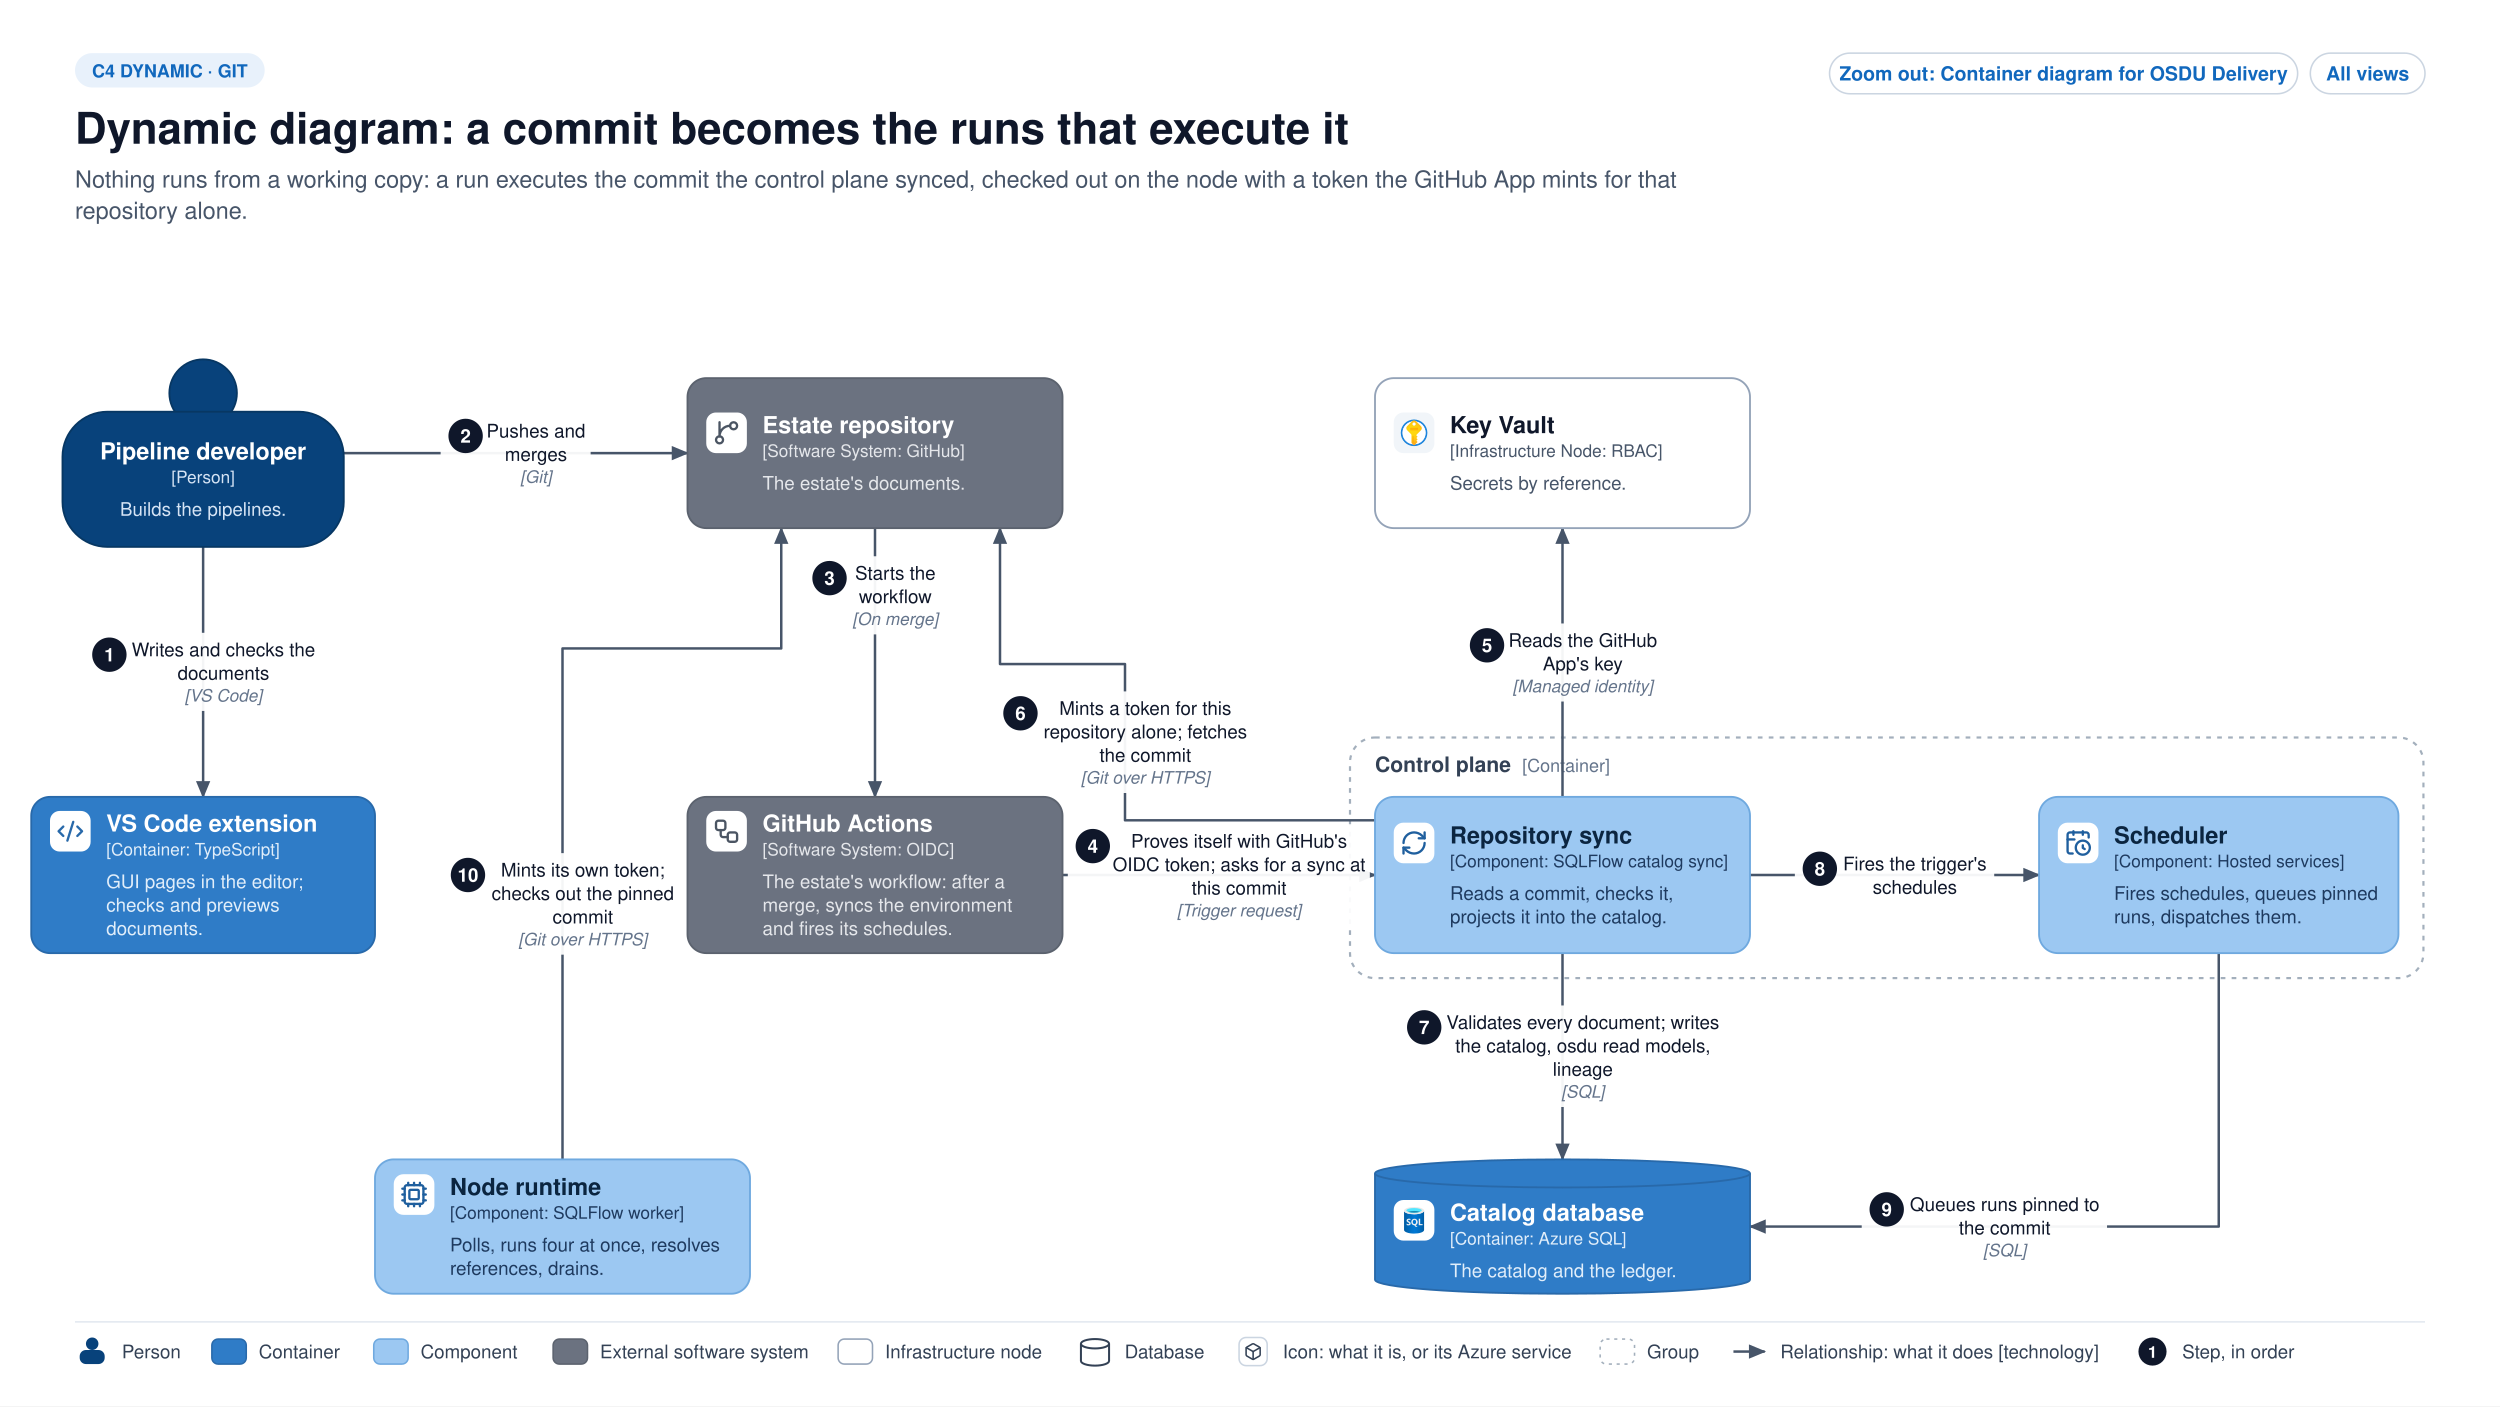
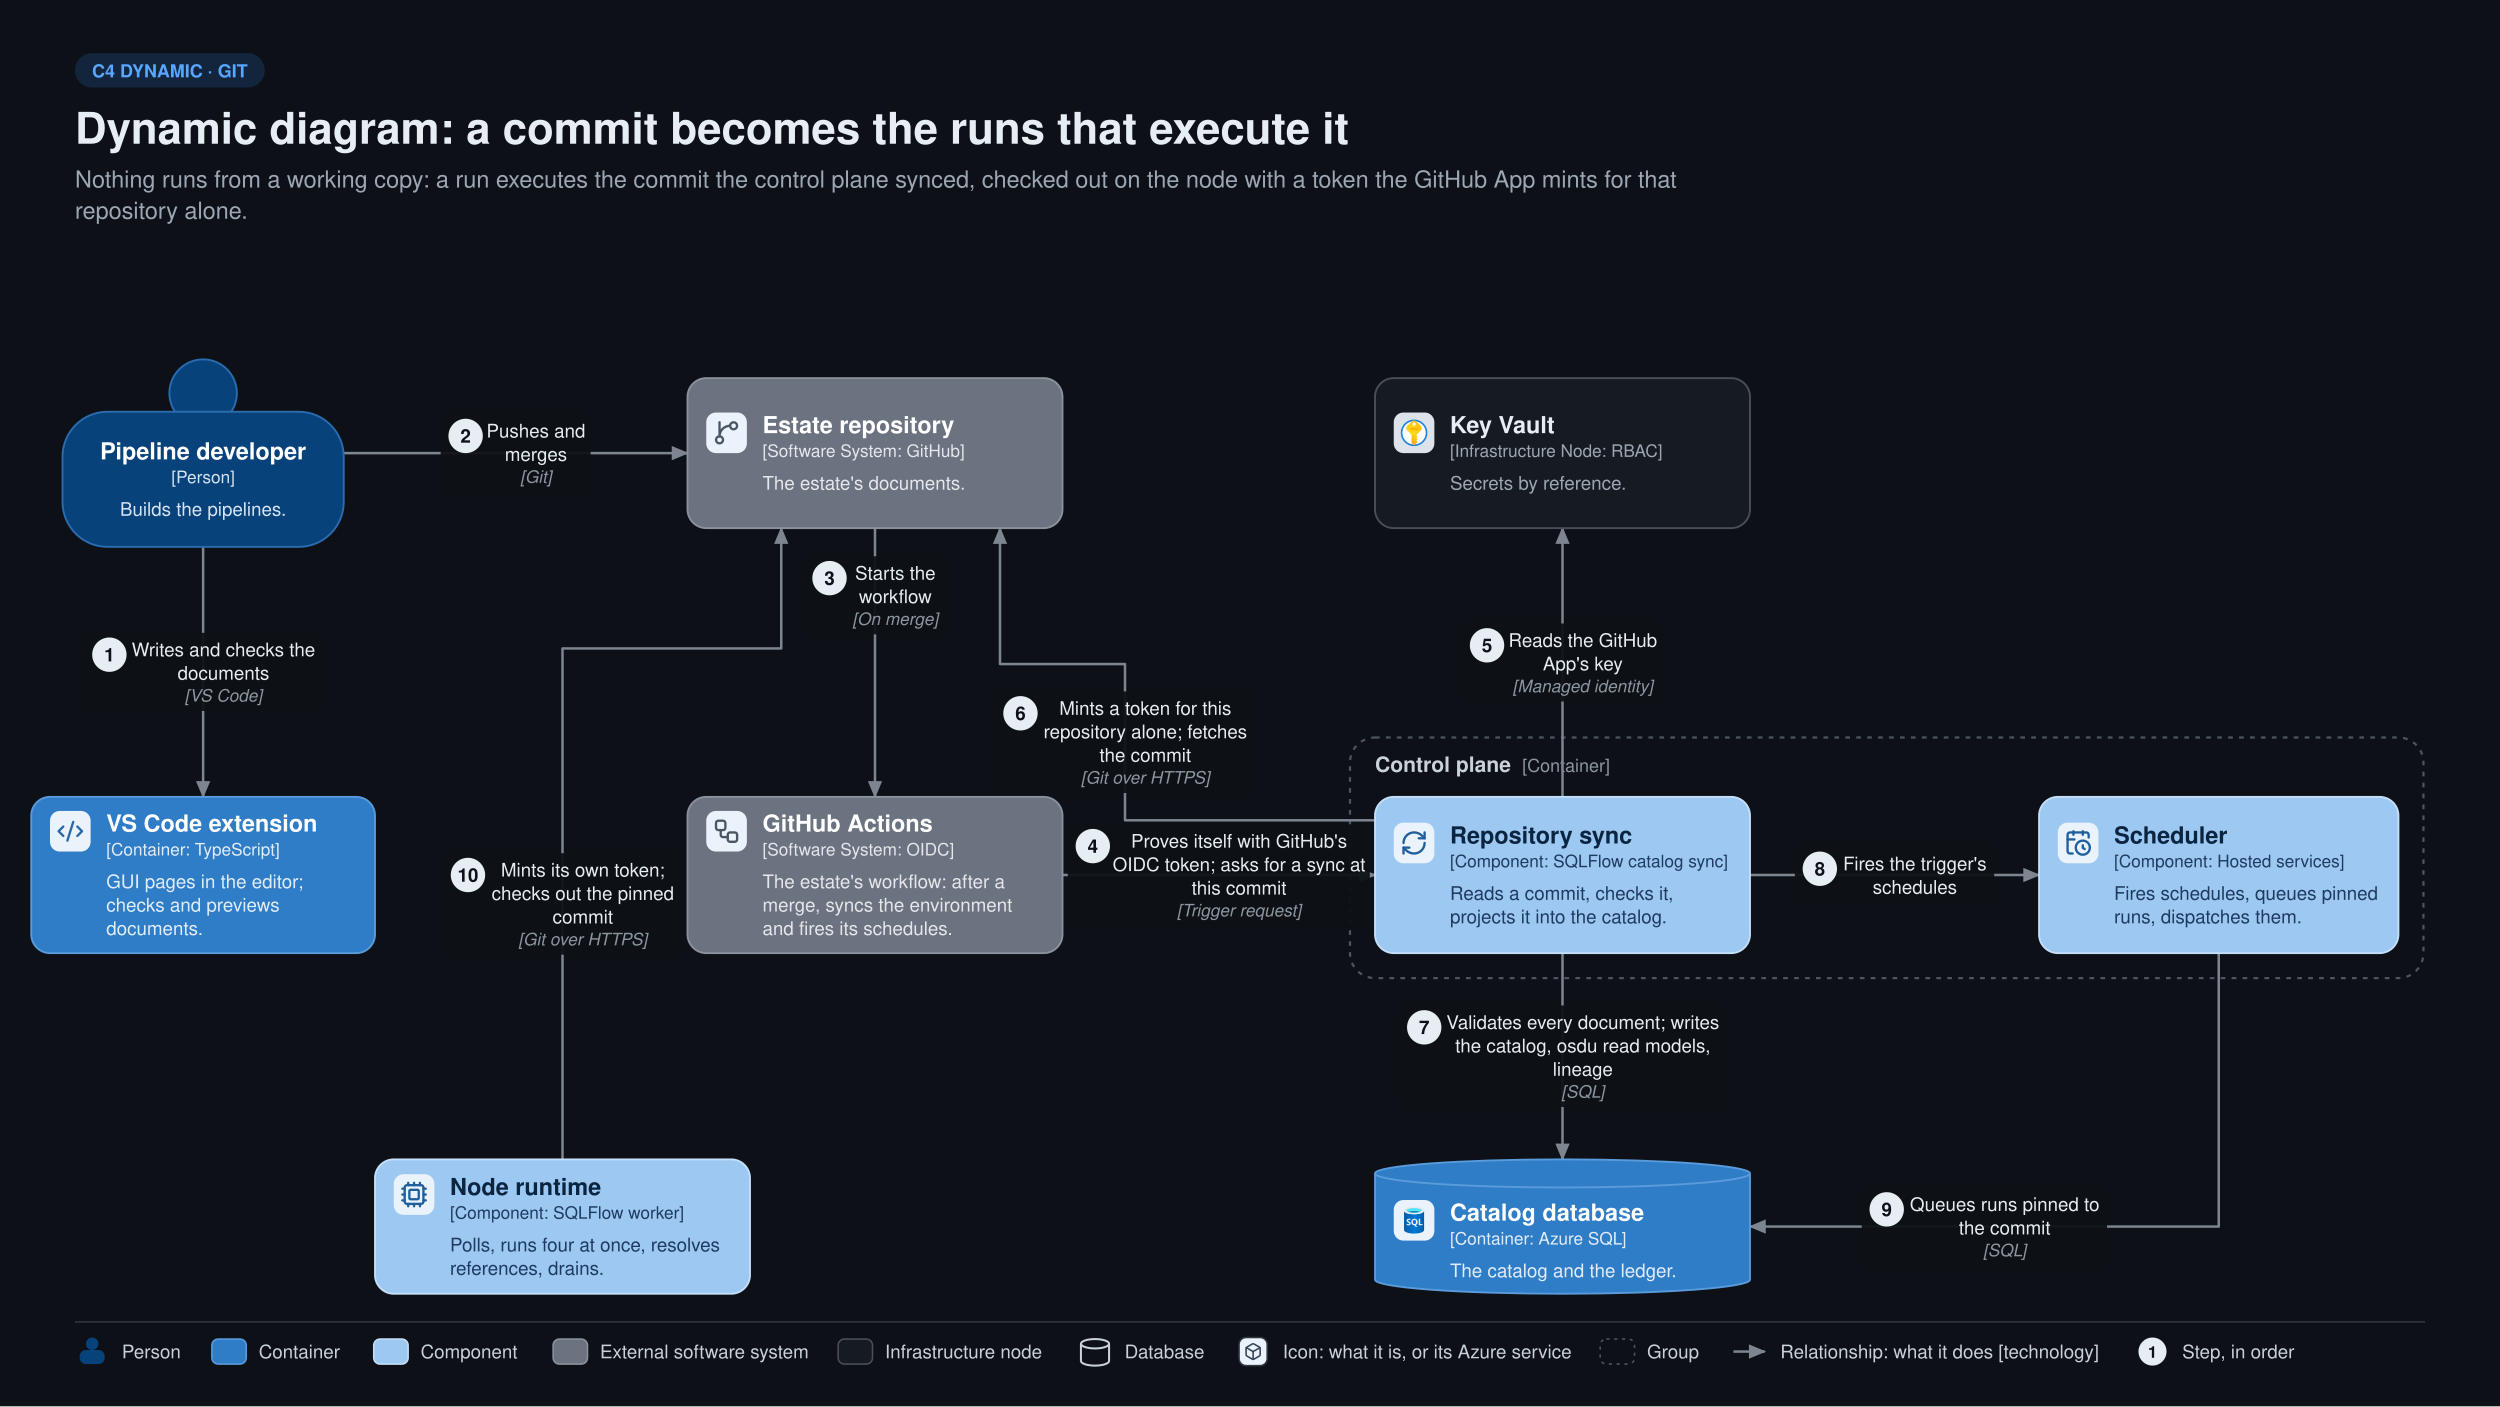
<svg xmlns="http://www.w3.org/2000/svg" xmlns:xlink="http://www.w3.org/1999/xlink" viewBox="0 0 1600 900" width="1600" height="900" role="img" aria-labelledby="title desc" font-family="'Segoe UI', 'Helvetica Neue', Helvetica, Arial, sans-serif">
  <defs>
    <marker id="arrow" viewBox="0 0 12 12" refX="11" refY="6" markerWidth="11" markerHeight="11" markerUnits="userSpaceOnUse" orient="auto-start-reverse">
-       <path d="M0,1 L12,6 L0,11 z" fill="#475569" />
+       <path d="M0,1 L12,6 L0,11 z" fill="#7D8590" />
    </marker>
    <symbol id="i-azure-key-vault" viewBox="0 0 18 18">
      <defs>
        <radialGradient id="azure-key-vault-fb114c93-7c16-4540-899a-0796041629e6" cx="9" cy="9" r="8.5" gradientUnits="userSpaceOnUse">
          <stop offset="0.18" stop-color="#5ea0ef" />
          <stop offset="0.56" stop-color="#5c9fee" />
          <stop offset="0.69" stop-color="#559ced" />
          <stop offset="0.78" stop-color="#4a97e9" />
          <stop offset="0.86" stop-color="#3990e4" />
          <stop offset="0.93" stop-color="#2387de" />
          <stop offset="0.99" stop-color="#087bd6" />
          <stop offset="1" stop-color="#0078d4" />
        </radialGradient>
        <radialGradient id="azure-key-vault-ec478bd3-5b38-4e7f-b661-11f355578bff" cx="38.95" cy="182.07" r="9.88" gradientTransform="translate(-28.71 -163.24) scale(0.94 0.94)" gradientUnits="userSpaceOnUse">
          <stop offset="0.27" stop-color="#ffd70f" />
          <stop offset="0.49" stop-color="#ffcb12" />
          <stop offset="0.88" stop-color="#feac19" />
          <stop offset="1" stop-color="#fea11b" />
        </radialGradient>
      </defs>
      <path id="azure-key-vault-aacf8311-a317-400f-b613-74bd00da5ce3" d="M9,.5A8.5,8.5,0,1,0,17.5,9,8.51,8.51,0,0,0,9,.5ZM9,16.34A7.34,7.34,0,1,1,16.34,9,7.34,7.34,0,0,1,9,16.34Z" fill="url(#azure-key-vault-fb114c93-7c16-4540-899a-0796041629e6)" />
      <circle cx="9" cy="9" r="7.34" fill="#fff" />
      <g>
        <path id="azure-key-vault-bd983c41-db73-40ec-a4f4-da1213fc9924" d="M13.44,7.33a1.84,1.84,0,0,0,0-2.59h0L10.29,1.58a1.83,1.83,0,0,0-2.58,0h0L4.56,4.74a1.84,1.84,0,0,0,0,2.59L7.18,10a.51.51,0,0,1,.15.36v4.88a.63.63,0,0,0,.18.44l1.2,1.2a.41.41,0,0,0,.58,0l1.16-1.16h0l.68-.68a.25.25,0,0,0,0-.34l-.49-.49a.27.27,0,0,1,0-.37l.49-.49a.25.25,0,0,0,0-.34l-.49-.49a.27.27,0,0,1,0-.37l.49-.49a.25.25,0,0,0,0-.34l-.68-.69v-.25ZM9,2.35A1,1,0,0,1,9,4.42,1,1,0,1,1,9,2.35Z" fill="url(#azure-key-vault-ec478bd3-5b38-4e7f-b661-11f355578bff)" />
        <path id="azure-key-vault-ad2e7e44-9bfd-4775-8bf4-8ef26a544921" d="M8.18,15.3h0a.23.23,0,0,0,.38-.17v-4a.24.24,0,0,0-.11-.2h0a.22.22,0,0,0-.34.2v4A.28.28,0,0,0,8.18,15.3Z" fill="#ff9300" opacity="0.75" />
        <rect id="azure-key-vault-a996fbff-3936-4b24-b407-369336c143ba" x="6.48" y="5.79" width="5.17" height="0.61" rx="0.28" fill="#ff9300" opacity="0.75" />
        <rect id="azure-key-vault-bb12d31c-3352-4a18-87dd-a169a4a8721d" x="6.48" y="6.78" width="5.17" height="0.61" rx="0.28" fill="#ff9300" opacity="0.75" />
      </g>
    </symbol>
    <symbol id="i-azure-sql-database" viewBox="0 0 18 18">
      <defs>
        <linearGradient id="azure-sql-database-ef16bf9d-a8b6-4181-b6cd-66fc5203f956" x1="2.59" y1="10.16" x2="15.41" y2="10.16" gradientUnits="userSpaceOnUse">
          <stop offset="0" stop-color="#005ba1" />
          <stop offset="0.07" stop-color="#0060a9" />
          <stop offset="0.36" stop-color="#0071c8" />
          <stop offset="0.52" stop-color="#0078d4" />
          <stop offset="0.64" stop-color="#0074cd" />
          <stop offset="0.82" stop-color="#006abb" />
          <stop offset="1" stop-color="#005ba1" />
        </linearGradient>
        <radialGradient id="azure-sql-database-bf3846c3-4d74-4743-ab9a-f334c248bd92" cx="9.36" cy="10.57" r="7.07" gradientUnits="userSpaceOnUse">
          <stop offset="0" stop-color="#f2f2f2" />
          <stop offset="0.58" stop-color="#eee" />
          <stop offset="1" stop-color="#e6e6e6" />
        </radialGradient>
      </defs>
      <path d="M9,5.14c-3.54,0-6.41-1-6.41-2.32V15.18c0,1.27,2.82,2.3,6.32,2.32H9c3.54,0,6.41-1,6.41-2.32V2.82C15.41,4.11,12.54,5.14,9,5.14Z" fill="url(#azure-sql-database-ef16bf9d-a8b6-4181-b6cd-66fc5203f956)" />
      <path d="M15.41,2.82c0,1.29-2.87,2.32-6.41,2.32s-6.41-1-6.41-2.32S5.46.5,9,.5s6.41,1,6.41,2.32" fill="#e8e8e8" />
      <path d="M13.92,2.63c0,.82-2.21,1.48-4.92,1.48S4.08,3.45,4.08,2.63,6.29,1.16,9,1.16s4.92.66,4.92,1.47" fill="#50e6ff" />
      <path d="M9,3a11.55,11.55,0,0,0-3.89.57A11.42,11.42,0,0,0,9,4.11a11.15,11.15,0,0,0,3.89-.58A11.84,11.84,0,0,0,9,3Z" fill="#198ab3" />
      <path d="M12.9,11.4V8H12v4.13h2.46V11.4ZM5.76,9.73a1.83,1.83,0,0,1-.51-.31.44.44,0,0,1-.12-.32.34.34,0,0,1,.15-.3.68.68,0,0,1,.42-.12,1.62,1.62,0,0,1,1,.29V8.11a2.58,2.58,0,0,0-1-.16,1.64,1.64,0,0,0-1.09.34,1.08,1.08,0,0,0-.42.89c0,.51.32.91,1,1.21a2.88,2.88,0,0,1,.62.36.42.42,0,0,1,.15.32.38.38,0,0,1-.16.31.81.81,0,0,1-.45.11,1.66,1.66,0,0,1-1.09-.42V12a2.17,2.17,0,0,0,1.07.24,1.88,1.88,0,0,0,1.18-.33A1.08,1.08,0,0,0,6.84,11a1.05,1.05,0,0,0-.25-.7A2.42,2.42,0,0,0,5.76,9.73ZM11,11.32a2.34,2.34,0,0,0,.33-1.26A2.32,2.32,0,0,0,11,9a1.81,1.81,0,0,0-.7-.75,2,2,0,0,0-1-.26,2.11,2.11,0,0,0-1.08.27A1.86,1.86,0,0,0,7.49,9a2.46,2.46,0,0,0-.26,1.14,2.26,2.26,0,0,0,.24,1,1.76,1.76,0,0,0,.69.74,2.06,2.06,0,0,0,1,.3l.86,1h1.21L10,12.08A1.79,1.79,0,0,0,11,11.32ZM10,11.07a.94.94,0,0,1-.76.35.92.92,0,0,1-.76-.36,1.52,1.52,0,0,1-.29-1,1.53,1.53,0,0,1,.29-1,1,1,0,0,1,.78-.37.87.87,0,0,1,.75.37,1.62,1.62,0,0,1,.27,1A1.46,1.46,0,0,1,10,11.07Z" fill="url(#azure-sql-database-bf3846c3-4d74-4743-ab9a-f334c248bd92)" />
    </symbol>
    <symbol id="i-lucide-box" viewBox="0 0 24 24" fill="none" stroke="currentColor" stroke-width="2" stroke-linecap="round" stroke-linejoin="round">
      <path d="M21 8a2 2 0 0 0-1-1.73l-7-4a2 2 0 0 0-2 0l-7 4A2 2 0 0 0 3 8v8a2 2 0 0 0 1 1.73l7 4a2 2 0 0 0 2 0l7-4A2 2 0 0 0 21 16Z" />
      <path d="m3.3 7 8.7 5 8.7-5" />
      <path d="M12 22V12" />
    </symbol>
    <symbol id="i-lucide-calendar-clock" viewBox="0 0 24 24" fill="none" stroke="currentColor" stroke-width="2" stroke-linecap="round" stroke-linejoin="round">
      <path d="M16 14v2.2l1.6 1" />
      <path d="M16 2v3" />
      <path d="M21 7.338V5a2 2 0 00-2-2H5a2 2 0 00-2 2v14a2 2 0 002 2h2.338" />
      <path d="M3 9h5.859" />
      <path d="M8 2v3" />
      <circle cx="16" cy="16" r="6" />
    </symbol>
    <symbol id="i-lucide-code-xml" viewBox="0 0 24 24" fill="none" stroke="currentColor" stroke-width="2" stroke-linecap="round" stroke-linejoin="round">
      <path d="m18 16 4-4-4-4" />
      <path d="m6 8-4 4 4 4" />
      <path d="m14.5 4-5 16" />
    </symbol>
    <symbol id="i-lucide-cpu" viewBox="0 0 24 24" fill="none" stroke="currentColor" stroke-width="2" stroke-linecap="round" stroke-linejoin="round">
      <path d="M12 20v2" />
      <path d="M12 2v2" />
      <path d="M17 20v2" />
      <path d="M17 2v2" />
      <path d="M2 12h2" />
      <path d="M2 17h2" />
      <path d="M2 7h2" />
      <path d="M20 12h2" />
      <path d="M20 17h2" />
      <path d="M20 7h2" />
      <path d="M7 20v2" />
      <path d="M7 2v2" />
      <rect x="4" y="4" width="16" height="16" rx="2" />
      <rect x="8" y="8" width="8" height="8" rx="1" />
    </symbol>
    <symbol id="i-lucide-git-branch" viewBox="0 0 24 24" fill="none" stroke="currentColor" stroke-width="2" stroke-linecap="round" stroke-linejoin="round">
      <path d="M15 6a9 9 0 0 0-9 9V3" />
      <circle cx="18" cy="6" r="3" />
      <circle cx="6" cy="18" r="3" />
    </symbol>
    <symbol id="i-lucide-refresh-cw" viewBox="0 0 24 24" fill="none" stroke="currentColor" stroke-width="2" stroke-linecap="round" stroke-linejoin="round">
      <path d="M3 12a9 9 0 0 1 9-9 9.75 9.75 0 0 1 6.74 2.74L21 8" />
      <path d="M21 3v5h-5" />
      <path d="M21 12a9 9 0 0 1-9 9 9.75 9.75 0 0 1-6.74-2.74L3 16" />
      <path d="M8 16H3v5" />
    </symbol>
    <symbol id="i-lucide-workflow" viewBox="0 0 24 24" fill="none" stroke="currentColor" stroke-width="2" stroke-linecap="round" stroke-linejoin="round">
      <rect width="8" height="8" x="3" y="3" rx="2" />
      <path d="M7 11v4a2 2 0 0 0 2 2h4" />
      <rect width="8" height="8" x="13" y="13" rx="2" />
    </symbol>
  </defs>
-   <rect width="1600" height="900" fill="#FFFFFF" />
-   <rect x="48" y="34" width="121.4" height="22" rx="11" fill="#E8F1FB" />
-   <text x="108.7" y="49.5" font-size="11.5" fill="#1168BD" font-weight="bold" text-anchor="middle">C4 DYNAMIC · GIT</text>
-   <text x="48.0" y="92.0" font-size="28" fill="#0F172A" font-weight="600" text-anchor="start">Dynamic diagram: a commit becomes the runs that execute it</text>
-   <text x="48.0" y="120.0" font-size="15" fill="#475569" font-weight="normal" text-anchor="start">Nothing runs from a working copy: a run executes the commit the control plane synced, checked out on the node with a token the GitHub App mints for that</text>
-   <text x="48.0" y="140.0" font-size="15" fill="#475569" font-weight="normal" text-anchor="start">repository alone.</text>
-   <a href="index.svg" xlink:href="index.svg">
-     <rect x="1478.6" y="34" width="73.4" height="26" rx="13" fill="#FFFFFF" stroke="#CBD5E1" />
-     <text x="1515.3" y="51.5" font-size="12.5" fill="#1168BD" font-weight="600" text-anchor="middle">All views</text>
-   </a>
-   <a href="containers.svg" xlink:href="containers.svg">
-     <rect x="1170.9" y="34" width="299.6" height="26" rx="13" fill="#FFFFFF" stroke="#CBD5E1" />
-     <text x="1320.7" y="51.5" font-size="12.5" fill="#1168BD" font-weight="600" text-anchor="middle">Zoom out: Container diagram for OSDU Delivery</text>
-   </a>
-   <rect x="864.0" y="472.0" width="687.0" height="154.0" rx="16" fill="none" stroke="#A3AFBC" stroke-width="1.4" stroke-dasharray="3 4" />
-   <text x="880.0" y="494.0" font-size="13.5" fill="#334155" font-weight="bold" text-anchor="start">Control plane</text>
-   <text x="974.2" y="494.0" font-size="11.5" fill="#64748B" font-weight="normal" text-anchor="start">[Container]</text>
-   <polyline points="130.0,350.0 130.0,510.0" fill="none" stroke="#475569" stroke-width="1.6" stroke-linejoin="round" marker-end="url(#arrow)" />
-   <polyline points="220.0,290.0 440.0,290.0" fill="none" stroke="#475569" stroke-width="1.6" stroke-linejoin="round" marker-end="url(#arrow)" />
-   <polyline points="560.0,338.0 560.0,510.0" fill="none" stroke="#475569" stroke-width="1.6" stroke-linejoin="round" marker-end="url(#arrow)" />
-   <polyline points="680.0,560.0 880.0,560.0" fill="none" stroke="#475569" stroke-width="1.6" stroke-linejoin="round" marker-end="url(#arrow)" />
-   <polyline points="1000.0,510.0 1000.0,338.0" fill="none" stroke="#475569" stroke-width="1.6" stroke-linejoin="round" marker-end="url(#arrow)" />
-   <polyline points="880.0,525.0 720.0,525.0 720.0,425.0 640.0,425.0 640.0,338.0" fill="none" stroke="#475569" stroke-width="1.6" stroke-linejoin="round" marker-end="url(#arrow)" />
-   <polyline points="1000.0,610.0 1000.0,742.0" fill="none" stroke="#475569" stroke-width="1.6" stroke-linejoin="round" marker-end="url(#arrow)" />
-   <polyline points="1120.0,560.0 1305.0,560.0" fill="none" stroke="#475569" stroke-width="1.6" stroke-linejoin="round" marker-end="url(#arrow)" />
-   <polyline points="1420.0,610.0 1420.0,785.0 1120.0,785.0" fill="none" stroke="#475569" stroke-width="1.6" stroke-linejoin="round" marker-end="url(#arrow)" />
-   <polyline points="360.0,742.0 360.0,415.0 500.0,415.0 500.0,338.0" fill="none" stroke="#475569" stroke-width="1.6" stroke-linejoin="round" marker-end="url(#arrow)" />
-   <g>
-     <circle cx="130.0" cy="251.6" r="21.6" fill="#08427B" stroke="#073763" stroke-width="1.2" />
-     <rect x="40.0" y="263.5" width="180.0" height="86.5" rx="28.8" fill="#08427B" stroke="#073763" stroke-width="1.2" />
+   <rect width="1600" height="900" fill="#0D1117" />
+   <rect x="48" y="34" width="121.4" height="22" rx="11" fill="#12253D" />
+   <text x="108.7" y="49.5" font-size="11.5" fill="#58A6FF" font-weight="bold" text-anchor="middle">C4 DYNAMIC · GIT</text>
+   <text x="48.0" y="92.0" font-size="28" fill="#E6EDF3" font-weight="600" text-anchor="start">Dynamic diagram: a commit becomes the runs that execute it</text>
+   <text x="48.0" y="120.0" font-size="15" fill="#9DA7B3" font-weight="normal" text-anchor="start">Nothing runs from a working copy: a run executes the commit the control plane synced, checked out on the node with a token the GitHub App mints for that</text>
+   <text x="48.0" y="140.0" font-size="15" fill="#9DA7B3" font-weight="normal" text-anchor="start">repository alone.</text>
+   <rect x="864.0" y="472.0" width="687.0" height="154.0" rx="16" fill="none" stroke="#4D5560" stroke-width="1.4" stroke-dasharray="3 4" />
+   <text x="880.0" y="494.0" font-size="13.5" fill="#C9D1D9" font-weight="bold" text-anchor="start">Control plane</text>
+   <text x="974.2" y="494.0" font-size="11.5" fill="#8D96A0" font-weight="normal" text-anchor="start">[Container]</text>
+   <polyline points="130.0,350.0 130.0,510.0" fill="none" stroke="#7D8590" stroke-width="1.6" stroke-linejoin="round" marker-end="url(#arrow)" />
+   <polyline points="220.0,290.0 440.0,290.0" fill="none" stroke="#7D8590" stroke-width="1.6" stroke-linejoin="round" marker-end="url(#arrow)" />
+   <polyline points="560.0,338.0 560.0,510.0" fill="none" stroke="#7D8590" stroke-width="1.6" stroke-linejoin="round" marker-end="url(#arrow)" />
+   <polyline points="680.0,560.0 880.0,560.0" fill="none" stroke="#7D8590" stroke-width="1.6" stroke-linejoin="round" marker-end="url(#arrow)" />
+   <polyline points="1000.0,510.0 1000.0,338.0" fill="none" stroke="#7D8590" stroke-width="1.6" stroke-linejoin="round" marker-end="url(#arrow)" />
+   <polyline points="880.0,525.0 720.0,525.0 720.0,425.0 640.0,425.0 640.0,338.0" fill="none" stroke="#7D8590" stroke-width="1.6" stroke-linejoin="round" marker-end="url(#arrow)" />
+   <polyline points="1000.0,610.0 1000.0,742.0" fill="none" stroke="#7D8590" stroke-width="1.6" stroke-linejoin="round" marker-end="url(#arrow)" />
+   <polyline points="1120.0,560.0 1305.0,560.0" fill="none" stroke="#7D8590" stroke-width="1.6" stroke-linejoin="round" marker-end="url(#arrow)" />
+   <polyline points="1420.0,610.0 1420.0,785.0 1120.0,785.0" fill="none" stroke="#7D8590" stroke-width="1.6" stroke-linejoin="round" marker-end="url(#arrow)" />
+   <polyline points="360.0,742.0 360.0,415.0 500.0,415.0 500.0,338.0" fill="none" stroke="#7D8590" stroke-width="1.6" stroke-linejoin="round" marker-end="url(#arrow)" />
+   <g>
+     <circle cx="130.0" cy="251.6" r="21.6" fill="#08427B" stroke="#2B6CB0" stroke-width="1.2" />
+     <rect x="40.0" y="263.5" width="180.0" height="86.5" rx="28.8" fill="#08427B" stroke="#2B6CB0" stroke-width="1.2" />
    <text x="130.0" y="294.0" font-size="15.0" fill="#FFFFFF" font-weight="bold" text-anchor="middle">Pipeline developer</text>
    <text x="130.0" y="309.2" font-size="11.0" fill="#D6E4F5" font-weight="normal" text-anchor="middle">[Person]</text>
    <text x="130.0" y="330.1" font-size="12.0" fill="#D6E4F5" font-weight="normal" text-anchor="middle">Builds the pipelines.</text>
  </g>
  <g>
-     <rect x="440.0" y="242.0" width="240.0" height="96.0" rx="12" fill="#6B7280" stroke="#5B626E" stroke-width="1.2" />
-     <rect x="452.0" y="264.0" width="26.0" height="26.0" rx="6.2" fill="#FFFFFF" />
+     <rect x="440.0" y="242.0" width="240.0" height="96.0" rx="12" fill="#6B7280" stroke="#8B929D" stroke-width="1.2" />
+     <rect x="452.0" y="264.0" width="26.0" height="26.0" rx="6.2" fill="#EAF2FB" />
    <use href="#i-lucide-git-branch" xlink:href="#i-lucide-git-branch" x="456.0" y="268.0" width="18.0" height="18.0" color="#4B5563" style="color:#4B5563" />
    <text x="488.0" y="277.2" font-size="15.0" fill="#FFFFFF" font-weight="bold" text-anchor="start">Estate repository</text>
    <text x="488.0" y="292.4" font-size="11.0" fill="#E5E7EB" font-weight="normal" text-anchor="start">[Software System: GitHub]</text>
    <text x="488.0" y="313.4" font-size="12.0" fill="#E5E7EB" font-weight="normal" text-anchor="start">The estate's documents.</text>
  </g>
  <g>
-     <rect x="880.0" y="242.0" width="240.0" height="96.0" rx="12" fill="#FFFFFF" stroke="#94A3B8" stroke-width="1.2" />
-     <rect x="892.0" y="264.0" width="26.0" height="26.0" rx="6.2" fill="#F1F5F9" />
+     <rect x="880.0" y="242.0" width="240.0" height="96.0" rx="12" fill="#161B22" stroke="#484F58" stroke-width="1.2" />
+     <rect x="892.0" y="264.0" width="26.0" height="26.0" rx="6.2" fill="#DCE3EB" />
    <use href="#i-azure-key-vault" xlink:href="#i-azure-key-vault" x="896.0" y="268.0" width="18.0" height="18.0" color="#334155" style="color:#334155" />
-     <text x="928.0" y="277.2" font-size="15.0" fill="#0F172A" font-weight="bold" text-anchor="start">Key Vault</text>
-     <text x="928.0" y="292.4" font-size="11.0" fill="#475569" font-weight="normal" text-anchor="start">[Infrastructure Node: RBAC]</text>
-     <text x="928.0" y="313.4" font-size="12.0" fill="#475569" font-weight="normal" text-anchor="start">Secrets by reference.</text>
-   </g>
-   <g>
-     <rect x="20.0" y="510.0" width="220.0" height="100.0" rx="12" fill="#2F7CC7" stroke="#2869AA" stroke-width="1.2" />
-     <rect x="32.0" y="519.0" width="26.0" height="26.0" rx="6.2" fill="#FFFFFF" />
+     <text x="928.0" y="277.2" font-size="15.0" fill="#E6EDF3" font-weight="bold" text-anchor="start">Key Vault</text>
+     <text x="928.0" y="292.4" font-size="11.0" fill="#9DA7B3" font-weight="normal" text-anchor="start">[Infrastructure Node: RBAC]</text>
+     <text x="928.0" y="313.4" font-size="12.0" fill="#9DA7B3" font-weight="normal" text-anchor="start">Secrets by reference.</text>
+   </g>
+   <g>
+     <rect x="20.0" y="510.0" width="220.0" height="100.0" rx="12" fill="#2F7CC7" stroke="#5A9BDB" stroke-width="1.2" />
+     <rect x="32.0" y="519.0" width="26.0" height="26.0" rx="6.2" fill="#EAF2FB" />
    <use href="#i-lucide-code-xml" xlink:href="#i-lucide-code-xml" x="36.0" y="523.0" width="18.0" height="18.0" color="#2869AA" style="color:#2869AA" />
    <text x="68.0" y="532.2" font-size="15.0" fill="#FFFFFF" font-weight="bold" text-anchor="start">VS Code extension</text>
    <text x="68.0" y="547.5" font-size="11.0" fill="#E1EEFA" font-weight="normal" text-anchor="start">[Container: TypeScript]</text>
    <text x="68.0" y="568.4" font-size="12.0" fill="#E1EEFA" font-weight="normal" text-anchor="start">GUI pages in the editor;</text>
    <text x="68.0" y="583.4" font-size="12.0" fill="#E1EEFA" font-weight="normal" text-anchor="start">checks and previews</text>
    <text x="68.0" y="598.4" font-size="12.0" fill="#E1EEFA" font-weight="normal" text-anchor="start">documents.</text>
  </g>
  <g>
-     <rect x="440.0" y="510.0" width="240.0" height="100.0" rx="12" fill="#6B7280" stroke="#5B626E" stroke-width="1.2" />
-     <rect x="452.0" y="519.0" width="26.0" height="26.0" rx="6.2" fill="#FFFFFF" />
+     <rect x="440.0" y="510.0" width="240.0" height="100.0" rx="12" fill="#6B7280" stroke="#8B929D" stroke-width="1.2" />
+     <rect x="452.0" y="519.0" width="26.0" height="26.0" rx="6.2" fill="#EAF2FB" />
    <use href="#i-lucide-workflow" xlink:href="#i-lucide-workflow" x="456.0" y="523.0" width="18.0" height="18.0" color="#4B5563" style="color:#4B5563" />
    <text x="488.0" y="532.2" font-size="15.0" fill="#FFFFFF" font-weight="bold" text-anchor="start">GitHub Actions</text>
    <text x="488.0" y="547.5" font-size="11.0" fill="#E5E7EB" font-weight="normal" text-anchor="start">[Software System: OIDC]</text>
    <text x="488.0" y="568.4" font-size="12.0" fill="#E5E7EB" font-weight="normal" text-anchor="start">The estate's workflow: after a</text>
    <text x="488.0" y="583.4" font-size="12.0" fill="#E5E7EB" font-weight="normal" text-anchor="start">merge, syncs the environment</text>
    <text x="488.0" y="598.4" font-size="12.0" fill="#E5E7EB" font-weight="normal" text-anchor="start">and fires its schedules.</text>
  </g>
  <g>
-     <rect x="880.0" y="510.0" width="240.0" height="100.0" rx="12" fill="#9CC8F2" stroke="#6FA9DF" stroke-width="1.2" />
-     <rect x="892.0" y="526.5" width="26.0" height="26.0" rx="6.2" fill="#FFFFFF" />
+     <rect x="880.0" y="510.0" width="240.0" height="100.0" rx="12" fill="#9CC8F2" stroke="#C4DFF8" stroke-width="1.2" />
+     <rect x="892.0" y="526.5" width="26.0" height="26.0" rx="6.2" fill="#EAF2FB" />
    <use href="#i-lucide-refresh-cw" xlink:href="#i-lucide-refresh-cw" x="896.0" y="530.5" width="18.0" height="18.0" color="#1F5F9E" style="color:#1F5F9E" />
    <text x="928.0" y="539.8" font-size="15.0" fill="#0B2540" font-weight="bold" text-anchor="start">Repository sync</text>
    <text x="928.0" y="555.0" font-size="11.0" fill="#1E3A5F" font-weight="normal" text-anchor="start">[Component: SQLFlow catalog sync]</text>
    <text x="928.0" y="575.9" font-size="12.0" fill="#1E3A5F" font-weight="normal" text-anchor="start">Reads a commit, checks it,</text>
    <text x="928.0" y="590.9" font-size="12.0" fill="#1E3A5F" font-weight="normal" text-anchor="start">projects it into the catalog.</text>
  </g>
  <g>
-     <rect x="1305.0" y="510.0" width="230.0" height="100.0" rx="12" fill="#9CC8F2" stroke="#6FA9DF" stroke-width="1.2" />
-     <rect x="1317.0" y="526.5" width="26.0" height="26.0" rx="6.2" fill="#FFFFFF" />
+     <rect x="1305.0" y="510.0" width="230.0" height="100.0" rx="12" fill="#9CC8F2" stroke="#C4DFF8" stroke-width="1.2" />
+     <rect x="1317.0" y="526.5" width="26.0" height="26.0" rx="6.2" fill="#EAF2FB" />
    <use href="#i-lucide-calendar-clock" xlink:href="#i-lucide-calendar-clock" x="1321.0" y="530.5" width="18.0" height="18.0" color="#1F5F9E" style="color:#1F5F9E" />
    <text x="1353.0" y="539.8" font-size="15.0" fill="#0B2540" font-weight="bold" text-anchor="start">Scheduler</text>
    <text x="1353.0" y="555.0" font-size="11.0" fill="#1E3A5F" font-weight="normal" text-anchor="start">[Component: Hosted services]</text>
    <text x="1353.0" y="575.9" font-size="12.0" fill="#1E3A5F" font-weight="normal" text-anchor="start">Fires schedules, queues pinned</text>
    <text x="1353.0" y="590.9" font-size="12.0" fill="#1E3A5F" font-weight="normal" text-anchor="start">runs, dispatches them.</text>
  </g>
  <g>
-     <rect x="240.0" y="742.0" width="240.0" height="86.0" rx="12" fill="#9CC8F2" stroke="#6FA9DF" stroke-width="1.2" />
-     <rect x="252.0" y="751.5" width="26.0" height="26.0" rx="6.2" fill="#FFFFFF" />
+     <rect x="240.0" y="742.0" width="240.0" height="86.0" rx="12" fill="#9CC8F2" stroke="#C4DFF8" stroke-width="1.2" />
+     <rect x="252.0" y="751.5" width="26.0" height="26.0" rx="6.2" fill="#EAF2FB" />
    <use href="#i-lucide-cpu" xlink:href="#i-lucide-cpu" x="256.0" y="755.5" width="18.0" height="18.0" color="#1F5F9E" style="color:#1F5F9E" />
    <text x="288.0" y="764.8" font-size="15.0" fill="#0B2540" font-weight="bold" text-anchor="start">Node runtime</text>
    <text x="288.0" y="780.0" font-size="11.0" fill="#1E3A5F" font-weight="normal" text-anchor="start">[Component: SQLFlow worker]</text>
    <text x="288.0" y="800.9" font-size="12.0" fill="#1E3A5F" font-weight="normal" text-anchor="start">Polls, runs four at once, resolves</text>
    <text x="288.0" y="815.9" font-size="12.0" fill="#1E3A5F" font-weight="normal" text-anchor="start">references, drains.</text>
  </g>
  <g>
-     <path d="M880.0,751.0 A120.0,9.0 0 0 1 1120.0,751.0 L1120.0,819.0 A120.0,9.0 0 0 1 880.0,819.0 Z" fill="#2F7CC7" stroke="#2869AA" stroke-width="1.2" />
-     <path d="M880.0,751.0 A120.0,9.0 0 0 0 1120.0,751.0" fill="none" stroke="#2869AA" stroke-width="1.2" />
-     <rect x="892.0" y="768.0" width="26.0" height="26.0" rx="6.2" fill="#FFFFFF" />
+     <path d="M880.0,751.0 A120.0,9.0 0 0 1 1120.0,751.0 L1120.0,819.0 A120.0,9.0 0 0 1 880.0,819.0 Z" fill="#2F7CC7" stroke="#5A9BDB" stroke-width="1.2" />
+     <path d="M880.0,751.0 A120.0,9.0 0 0 0 1120.0,751.0" fill="none" stroke="#5A9BDB" stroke-width="1.2" />
+     <rect x="892.0" y="768.0" width="26.0" height="26.0" rx="6.2" fill="#EAF2FB" />
    <use href="#i-azure-sql-database" xlink:href="#i-azure-sql-database" x="896.0" y="772.0" width="18.0" height="18.0" color="#2869AA" style="color:#2869AA" />
    <text x="928.0" y="781.2" font-size="15.0" fill="#FFFFFF" font-weight="bold" text-anchor="start">Catalog database</text>
    <text x="928.0" y="796.5" font-size="11.0" fill="#E1EEFA" font-weight="normal" text-anchor="start">[Container: Azure SQL]</text>
    <text x="928.0" y="817.4" font-size="12.0" fill="#E1EEFA" font-weight="normal" text-anchor="start">The catalog and the ledger.</text>
  </g>
-   <rect x="54.0" y="405.0" width="151.9" height="50.0" rx="5" fill="#FFFFFF" fill-opacity="0.94" />
-   <circle cx="70.0" cy="419.0" r="11" fill="#0F172A" />
-   <text x="70.0" y="423.3" font-size="12" fill="#FFFFFF" font-weight="bold" text-anchor="middle">1</text>
-   <text x="143.0" y="420.0" font-size="12.0" fill="#0F172A" font-weight="normal" text-anchor="middle">Writes and checks the</text>
-   <text x="143.0" y="435.0" font-size="12.0" fill="#0F172A" font-weight="normal" text-anchor="middle">documents</text>
-   <text x="143.0" y="449.0" font-size="11.0" fill="#64748B" font-weight="normal" text-anchor="middle" font-style="italic">[VS Code]</text>
-   <rect x="282.0" y="265.0" width="96.0" height="50.0" rx="5" fill="#FFFFFF" fill-opacity="0.94" />
-   <circle cx="298.0" cy="279.0" r="11" fill="#0F172A" />
-   <text x="298.0" y="283.3" font-size="12" fill="#FFFFFF" font-weight="bold" text-anchor="middle">2</text>
-   <text x="343.0" y="280.0" font-size="12.0" fill="#0F172A" font-weight="normal" text-anchor="middle">Pushes and</text>
-   <text x="343.0" y="295.0" font-size="12.0" fill="#0F172A" font-weight="normal" text-anchor="middle">merges</text>
-   <text x="343.0" y="309.0" font-size="11.0" fill="#64748B" font-weight="normal" text-anchor="middle" font-style="italic">[Git]</text>
-   <rect x="514.9" y="356.0" width="90.1" height="50.0" rx="5" fill="#FFFFFF" fill-opacity="0.94" />
-   <circle cx="530.9" cy="370.0" r="11" fill="#0F172A" />
-   <text x="530.9" y="374.3" font-size="12" fill="#FFFFFF" font-weight="bold" text-anchor="middle">3</text>
-   <text x="573.0" y="371.0" font-size="12.0" fill="#0F172A" font-weight="normal" text-anchor="middle">Starts the</text>
-   <text x="573.0" y="386.0" font-size="12.0" fill="#0F172A" font-weight="normal" text-anchor="middle">workflow</text>
-   <text x="573.0" y="400.0" font-size="11.0" fill="#64748B" font-weight="normal" text-anchor="middle" font-style="italic">[On merge]</text>
-   <rect x="683.4" y="527.5" width="193.3" height="65.0" rx="5" fill="#FFFFFF" fill-opacity="0.94" />
-   <circle cx="699.4" cy="541.5" r="11" fill="#0F172A" />
-   <text x="699.4" y="545.8" font-size="12" fill="#FFFFFF" font-weight="bold" text-anchor="middle">4</text>
-   <text x="793.0" y="542.5" font-size="12.0" fill="#0F172A" font-weight="normal" text-anchor="middle">Proves itself with GitHub's</text>
-   <text x="793.0" y="557.5" font-size="12.0" fill="#0F172A" font-weight="normal" text-anchor="middle">OIDC token; asks for a sync at</text>
-   <text x="793.0" y="572.5" font-size="12.0" fill="#0F172A" font-weight="normal" text-anchor="middle">this commit</text>
-   <text x="793.0" y="586.5" font-size="11.0" fill="#64748B" font-weight="normal" text-anchor="middle" font-style="italic">[Trigger request]</text>
-   <rect x="935.7" y="399.0" width="128.7" height="50.0" rx="5" fill="#FFFFFF" fill-opacity="0.94" />
-   <circle cx="951.7" cy="413.0" r="11" fill="#0F172A" />
-   <text x="951.7" y="417.3" font-size="12" fill="#FFFFFF" font-weight="bold" text-anchor="middle">5</text>
-   <text x="1013.0" y="414.0" font-size="12.0" fill="#0F172A" font-weight="normal" text-anchor="middle">Reads the GitHub</text>
-   <text x="1013.0" y="429.0" font-size="12.0" fill="#0F172A" font-weight="normal" text-anchor="middle">App's key</text>
-   <text x="1013.0" y="443.0" font-size="11.0" fill="#64748B" font-weight="normal" text-anchor="middle" font-style="italic">[Managed identity]</text>
-   <rect x="637.1" y="442.5" width="165.7" height="65.0" rx="5" fill="#FFFFFF" fill-opacity="0.94" />
-   <circle cx="653.1" cy="456.5" r="11" fill="#0F172A" />
-   <text x="653.1" y="460.8" font-size="12" fill="#FFFFFF" font-weight="bold" text-anchor="middle">6</text>
-   <text x="733.0" y="457.5" font-size="12.0" fill="#0F172A" font-weight="normal" text-anchor="middle">Mints a token for this</text>
-   <text x="733.0" y="472.5" font-size="12.0" fill="#0F172A" font-weight="normal" text-anchor="middle">repository alone; fetches</text>
-   <text x="733.0" y="487.5" font-size="12.0" fill="#0F172A" font-weight="normal" text-anchor="middle">the commit</text>
-   <text x="733.0" y="501.5" font-size="11.0" fill="#64748B" font-weight="normal" text-anchor="middle" font-style="italic">[Git over HTTPS]</text>
-   <rect x="895.5" y="643.5" width="208.9" height="65.0" rx="5" fill="#FFFFFF" fill-opacity="0.94" />
-   <circle cx="911.5" cy="657.5" r="11" fill="#0F172A" />
-   <text x="911.5" y="661.8" font-size="12" fill="#FFFFFF" font-weight="bold" text-anchor="middle">7</text>
-   <text x="1013.0" y="658.5" font-size="12.0" fill="#0F172A" font-weight="normal" text-anchor="middle">Validates every document; writes</text>
-   <text x="1013.0" y="673.5" font-size="12.0" fill="#0F172A" font-weight="normal" text-anchor="middle">the catalog, osdu read models,</text>
-   <text x="1013.0" y="688.5" font-size="12.0" fill="#0F172A" font-weight="normal" text-anchor="middle">lineage</text>
-   <text x="1013.0" y="702.5" font-size="11.0" fill="#64748B" font-weight="normal" text-anchor="middle" font-style="italic">[SQL]</text>
-   <rect x="1148.7" y="542.0" width="127.6" height="36.0" rx="5" fill="#FFFFFF" fill-opacity="0.94" />
-   <circle cx="1164.7" cy="556.0" r="11" fill="#0F172A" />
-   <text x="1164.7" y="560.3" font-size="12" fill="#FFFFFF" font-weight="bold" text-anchor="middle">8</text>
-   <text x="1225.5" y="557.0" font-size="12.0" fill="#0F172A" font-weight="normal" text-anchor="middle">Fires the trigger's</text>
-   <text x="1225.5" y="572.0" font-size="12.0" fill="#0F172A" font-weight="normal" text-anchor="middle">schedules</text>
-   <rect x="1191.5" y="760.0" width="157.0" height="50.0" rx="5" fill="#FFFFFF" fill-opacity="0.94" />
-   <circle cx="1207.5" cy="774.0" r="11" fill="#0F172A" />
-   <text x="1207.5" y="778.3" font-size="12" fill="#FFFFFF" font-weight="bold" text-anchor="middle">9</text>
-   <text x="1283.0" y="775.0" font-size="12.0" fill="#0F172A" font-weight="normal" text-anchor="middle">Queues runs pinned to</text>
-   <text x="1283.0" y="790.0" font-size="12.0" fill="#0F172A" font-weight="normal" text-anchor="middle">the commit</text>
-   <text x="1283.0" y="804.0" font-size="11.0" fill="#64748B" font-weight="normal" text-anchor="middle" font-style="italic">[SQL]</text>
-   <rect x="283.5" y="546.0" width="153.0" height="65.0" rx="5" fill="#FFFFFF" fill-opacity="0.94" />
-   <circle cx="299.5" cy="560.0" r="11" fill="#0F172A" />
-   <text x="299.5" y="564.3" font-size="12" fill="#FFFFFF" font-weight="bold" text-anchor="middle">10</text>
-   <text x="373.0" y="561.0" font-size="12.0" fill="#0F172A" font-weight="normal" text-anchor="middle">Mints its own token;</text>
-   <text x="373.0" y="576.0" font-size="12.0" fill="#0F172A" font-weight="normal" text-anchor="middle">checks out the pinned</text>
-   <text x="373.0" y="591.0" font-size="12.0" fill="#0F172A" font-weight="normal" text-anchor="middle">commit</text>
-   <text x="373.0" y="605.0" font-size="11.0" fill="#64748B" font-weight="normal" text-anchor="middle" font-style="italic">[Git over HTTPS]</text>
-   <line x1="48" y1="846.0" x2="1552" y2="846.0" stroke="#E2E8F0" />
+   <rect x="54.0" y="405.0" width="151.9" height="50.0" rx="5" fill="#0D1117" fill-opacity="0.94" />
+   <circle cx="70.0" cy="419.0" r="11" fill="#E6EDF3" />
+   <text x="70.0" y="423.3" font-size="12" fill="#0D1117" font-weight="bold" text-anchor="middle">1</text>
+   <text x="143.0" y="420.0" font-size="12.0" fill="#E6EDF3" font-weight="normal" text-anchor="middle">Writes and checks the</text>
+   <text x="143.0" y="435.0" font-size="12.0" fill="#E6EDF3" font-weight="normal" text-anchor="middle">documents</text>
+   <text x="143.0" y="449.0" font-size="11.0" fill="#8D96A0" font-weight="normal" text-anchor="middle" font-style="italic">[VS Code]</text>
+   <rect x="282.0" y="265.0" width="96.0" height="50.0" rx="5" fill="#0D1117" fill-opacity="0.94" />
+   <circle cx="298.0" cy="279.0" r="11" fill="#E6EDF3" />
+   <text x="298.0" y="283.3" font-size="12" fill="#0D1117" font-weight="bold" text-anchor="middle">2</text>
+   <text x="343.0" y="280.0" font-size="12.0" fill="#E6EDF3" font-weight="normal" text-anchor="middle">Pushes and</text>
+   <text x="343.0" y="295.0" font-size="12.0" fill="#E6EDF3" font-weight="normal" text-anchor="middle">merges</text>
+   <text x="343.0" y="309.0" font-size="11.0" fill="#8D96A0" font-weight="normal" text-anchor="middle" font-style="italic">[Git]</text>
+   <rect x="514.9" y="356.0" width="90.1" height="50.0" rx="5" fill="#0D1117" fill-opacity="0.94" />
+   <circle cx="530.9" cy="370.0" r="11" fill="#E6EDF3" />
+   <text x="530.9" y="374.3" font-size="12" fill="#0D1117" font-weight="bold" text-anchor="middle">3</text>
+   <text x="573.0" y="371.0" font-size="12.0" fill="#E6EDF3" font-weight="normal" text-anchor="middle">Starts the</text>
+   <text x="573.0" y="386.0" font-size="12.0" fill="#E6EDF3" font-weight="normal" text-anchor="middle">workflow</text>
+   <text x="573.0" y="400.0" font-size="11.0" fill="#8D96A0" font-weight="normal" text-anchor="middle" font-style="italic">[On merge]</text>
+   <rect x="683.4" y="527.5" width="193.3" height="65.0" rx="5" fill="#0D1117" fill-opacity="0.94" />
+   <circle cx="699.4" cy="541.5" r="11" fill="#E6EDF3" />
+   <text x="699.4" y="545.8" font-size="12" fill="#0D1117" font-weight="bold" text-anchor="middle">4</text>
+   <text x="793.0" y="542.5" font-size="12.0" fill="#E6EDF3" font-weight="normal" text-anchor="middle">Proves itself with GitHub's</text>
+   <text x="793.0" y="557.5" font-size="12.0" fill="#E6EDF3" font-weight="normal" text-anchor="middle">OIDC token; asks for a sync at</text>
+   <text x="793.0" y="572.5" font-size="12.0" fill="#E6EDF3" font-weight="normal" text-anchor="middle">this commit</text>
+   <text x="793.0" y="586.5" font-size="11.0" fill="#8D96A0" font-weight="normal" text-anchor="middle" font-style="italic">[Trigger request]</text>
+   <rect x="935.7" y="399.0" width="128.7" height="50.0" rx="5" fill="#0D1117" fill-opacity="0.94" />
+   <circle cx="951.7" cy="413.0" r="11" fill="#E6EDF3" />
+   <text x="951.7" y="417.3" font-size="12" fill="#0D1117" font-weight="bold" text-anchor="middle">5</text>
+   <text x="1013.0" y="414.0" font-size="12.0" fill="#E6EDF3" font-weight="normal" text-anchor="middle">Reads the GitHub</text>
+   <text x="1013.0" y="429.0" font-size="12.0" fill="#E6EDF3" font-weight="normal" text-anchor="middle">App's key</text>
+   <text x="1013.0" y="443.0" font-size="11.0" fill="#8D96A0" font-weight="normal" text-anchor="middle" font-style="italic">[Managed identity]</text>
+   <rect x="637.1" y="442.5" width="165.7" height="65.0" rx="5" fill="#0D1117" fill-opacity="0.94" />
+   <circle cx="653.1" cy="456.5" r="11" fill="#E6EDF3" />
+   <text x="653.1" y="460.8" font-size="12" fill="#0D1117" font-weight="bold" text-anchor="middle">6</text>
+   <text x="733.0" y="457.5" font-size="12.0" fill="#E6EDF3" font-weight="normal" text-anchor="middle">Mints a token for this</text>
+   <text x="733.0" y="472.5" font-size="12.0" fill="#E6EDF3" font-weight="normal" text-anchor="middle">repository alone; fetches</text>
+   <text x="733.0" y="487.5" font-size="12.0" fill="#E6EDF3" font-weight="normal" text-anchor="middle">the commit</text>
+   <text x="733.0" y="501.5" font-size="11.0" fill="#8D96A0" font-weight="normal" text-anchor="middle" font-style="italic">[Git over HTTPS]</text>
+   <rect x="895.5" y="643.5" width="208.9" height="65.0" rx="5" fill="#0D1117" fill-opacity="0.94" />
+   <circle cx="911.5" cy="657.5" r="11" fill="#E6EDF3" />
+   <text x="911.5" y="661.8" font-size="12" fill="#0D1117" font-weight="bold" text-anchor="middle">7</text>
+   <text x="1013.0" y="658.5" font-size="12.0" fill="#E6EDF3" font-weight="normal" text-anchor="middle">Validates every document; writes</text>
+   <text x="1013.0" y="673.5" font-size="12.0" fill="#E6EDF3" font-weight="normal" text-anchor="middle">the catalog, osdu read models,</text>
+   <text x="1013.0" y="688.5" font-size="12.0" fill="#E6EDF3" font-weight="normal" text-anchor="middle">lineage</text>
+   <text x="1013.0" y="702.5" font-size="11.0" fill="#8D96A0" font-weight="normal" text-anchor="middle" font-style="italic">[SQL]</text>
+   <rect x="1148.7" y="542.0" width="127.6" height="36.0" rx="5" fill="#0D1117" fill-opacity="0.94" />
+   <circle cx="1164.7" cy="556.0" r="11" fill="#E6EDF3" />
+   <text x="1164.7" y="560.3" font-size="12" fill="#0D1117" font-weight="bold" text-anchor="middle">8</text>
+   <text x="1225.5" y="557.0" font-size="12.0" fill="#E6EDF3" font-weight="normal" text-anchor="middle">Fires the trigger's</text>
+   <text x="1225.5" y="572.0" font-size="12.0" fill="#E6EDF3" font-weight="normal" text-anchor="middle">schedules</text>
+   <rect x="1191.5" y="760.0" width="157.0" height="50.0" rx="5" fill="#0D1117" fill-opacity="0.94" />
+   <circle cx="1207.5" cy="774.0" r="11" fill="#E6EDF3" />
+   <text x="1207.5" y="778.3" font-size="12" fill="#0D1117" font-weight="bold" text-anchor="middle">9</text>
+   <text x="1283.0" y="775.0" font-size="12.0" fill="#E6EDF3" font-weight="normal" text-anchor="middle">Queues runs pinned to</text>
+   <text x="1283.0" y="790.0" font-size="12.0" fill="#E6EDF3" font-weight="normal" text-anchor="middle">the commit</text>
+   <text x="1283.0" y="804.0" font-size="11.0" fill="#8D96A0" font-weight="normal" text-anchor="middle" font-style="italic">[SQL]</text>
+   <rect x="283.5" y="546.0" width="153.0" height="65.0" rx="5" fill="#0D1117" fill-opacity="0.94" />
+   <circle cx="299.5" cy="560.0" r="11" fill="#E6EDF3" />
+   <text x="299.5" y="564.3" font-size="12" fill="#0D1117" font-weight="bold" text-anchor="middle">10</text>
+   <text x="373.0" y="561.0" font-size="12.0" fill="#E6EDF3" font-weight="normal" text-anchor="middle">Mints its own token;</text>
+   <text x="373.0" y="576.0" font-size="12.0" fill="#E6EDF3" font-weight="normal" text-anchor="middle">checks out the pinned</text>
+   <text x="373.0" y="591.0" font-size="12.0" fill="#E6EDF3" font-weight="normal" text-anchor="middle">commit</text>
+   <text x="373.0" y="605.0" font-size="11.0" fill="#8D96A0" font-weight="normal" text-anchor="middle" font-style="italic">[Git over HTTPS]</text>
+   <line x1="48" y1="846.0" x2="1552" y2="846.0" stroke="#30363D" />
  <circle cx="59.0" cy="860.0" r="4" fill="#08427B" />
  <rect x="51.0" y="864.0" width="16" height="9" rx="4" fill="#08427B" />
-   <text x="78.0" y="869.3" font-size="12" fill="#334155" font-weight="normal" text-anchor="start">Person</text>
-   <rect x="135.6" y="857.0" width="22" height="16" rx="4" fill="#2F7CC7" stroke="#2869AA" />
-   <text x="165.6" y="869.3" font-size="12" fill="#334155" font-weight="normal" text-anchor="start">Container</text>
-   <rect x="239.2" y="857.0" width="22" height="16" rx="4" fill="#9CC8F2" stroke="#6FA9DF" />
-   <text x="269.2" y="869.3" font-size="12" fill="#334155" font-weight="normal" text-anchor="start">Component</text>
-   <rect x="354.0" y="857.0" width="22" height="16" rx="4" fill="#6B7280" stroke="#5B626E" />
-   <text x="384.0" y="869.3" font-size="12" fill="#334155" font-weight="normal" text-anchor="start">External software system</text>
-   <rect x="536.4" y="857.0" width="22" height="16" rx="4" fill="#FFFFFF" stroke="#94A3B8" />
-   <text x="566.4" y="869.3" font-size="12" fill="#334155" font-weight="normal" text-anchor="start">Infrastructure node</text>
-   <path d="M691.8,860.0 A9,3 0 0 1 709.8,860.0 L709.8,871.0 A9,3 0 0 1 691.8,871.0 Z" fill="none" stroke="#334155" stroke-width="1.3" />
-   <path d="M691.8,860.0 A9,3 0 0 0 709.8,860.0" fill="none" stroke="#334155" stroke-width="1.3" />
-   <text x="719.8" y="869.3" font-size="12" fill="#334155" font-weight="normal" text-anchor="start">Database</text>
-   <rect x="793.0" y="856.0" width="18" height="18" rx="4.5" fill="#FFFFFF" stroke="#CBD5E1" />
+   <text x="78.0" y="869.3" font-size="12" fill="#C9D1D9" font-weight="normal" text-anchor="start">Person</text>
+   <rect x="135.6" y="857.0" width="22" height="16" rx="4" fill="#2F7CC7" stroke="#5A9BDB" />
+   <text x="165.6" y="869.3" font-size="12" fill="#C9D1D9" font-weight="normal" text-anchor="start">Container</text>
+   <rect x="239.2" y="857.0" width="22" height="16" rx="4" fill="#9CC8F2" stroke="#C4DFF8" />
+   <text x="269.2" y="869.3" font-size="12" fill="#C9D1D9" font-weight="normal" text-anchor="start">Component</text>
+   <rect x="354.0" y="857.0" width="22" height="16" rx="4" fill="#6B7280" stroke="#8B929D" />
+   <text x="384.0" y="869.3" font-size="12" fill="#C9D1D9" font-weight="normal" text-anchor="start">External software system</text>
+   <rect x="536.4" y="857.0" width="22" height="16" rx="4" fill="#161B22" stroke="#484F58" />
+   <text x="566.4" y="869.3" font-size="12" fill="#C9D1D9" font-weight="normal" text-anchor="start">Infrastructure node</text>
+   <path d="M691.8,860.0 A9,3 0 0 1 709.8,860.0 L709.8,871.0 A9,3 0 0 1 691.8,871.0 Z" fill="none" stroke="#C9D1D9" stroke-width="1.3" />
+   <path d="M691.8,860.0 A9,3 0 0 0 709.8,860.0" fill="none" stroke="#C9D1D9" stroke-width="1.3" />
+   <text x="719.8" y="869.3" font-size="12" fill="#C9D1D9" font-weight="normal" text-anchor="start">Database</text>
+   <rect x="793.0" y="856.0" width="18" height="18" rx="4.5" fill="#EAF2FB" stroke="#30363D" />
  <use href="#i-lucide-box" xlink:href="#i-lucide-box" x="796.0" y="859.0" width="12" height="12" color="#334155" style="color:#334155" />
-   <text x="821.0" y="869.3" font-size="12" fill="#334155" font-weight="normal" text-anchor="start">Icon: what it is, or its Azure service</text>
-   <rect x="1024.1" y="857.0" width="22" height="16" rx="4" fill="none" stroke="#A3AFBC" stroke-dasharray="2 3" />
-   <text x="1054.1" y="869.3" font-size="12" fill="#334155" font-weight="normal" text-anchor="start">Group</text>
-   <line x1="1109.4" y1="865.0" x2="1129.4" y2="865.0" stroke="#475569" stroke-width="1.6" marker-end="url(#arrow)" />
-   <text x="1139.4" y="869.3" font-size="12" fill="#334155" font-weight="normal" text-anchor="start">Relationship: what it does [technology]</text>
-   <circle cx="1377.6" cy="865.0" r="9" fill="#0F172A" />
-   <text x="1377.6" y="869.0" font-size="10.5" fill="#FFFFFF" font-weight="bold" text-anchor="middle">1</text>
-   <text x="1396.6" y="869.3" font-size="12" fill="#334155" font-weight="normal" text-anchor="start">Step, in order</text>
+   <text x="821.0" y="869.3" font-size="12" fill="#C9D1D9" font-weight="normal" text-anchor="start">Icon: what it is, or its Azure service</text>
+   <rect x="1024.1" y="857.0" width="22" height="16" rx="4" fill="none" stroke="#4D5560" stroke-dasharray="2 3" />
+   <text x="1054.1" y="869.3" font-size="12" fill="#C9D1D9" font-weight="normal" text-anchor="start">Group</text>
+   <line x1="1109.4" y1="865.0" x2="1129.4" y2="865.0" stroke="#7D8590" stroke-width="1.6" marker-end="url(#arrow)" />
+   <text x="1139.4" y="869.3" font-size="12" fill="#C9D1D9" font-weight="normal" text-anchor="start">Relationship: what it does [technology]</text>
+   <circle cx="1377.6" cy="865.0" r="9" fill="#E6EDF3" />
+   <text x="1377.6" y="869.0" font-size="10.5" fill="#0D1117" font-weight="bold" text-anchor="middle">1</text>
+   <text x="1396.6" y="869.3" font-size="12" fill="#C9D1D9" font-weight="normal" text-anchor="start">Step, in order</text>
</svg>
